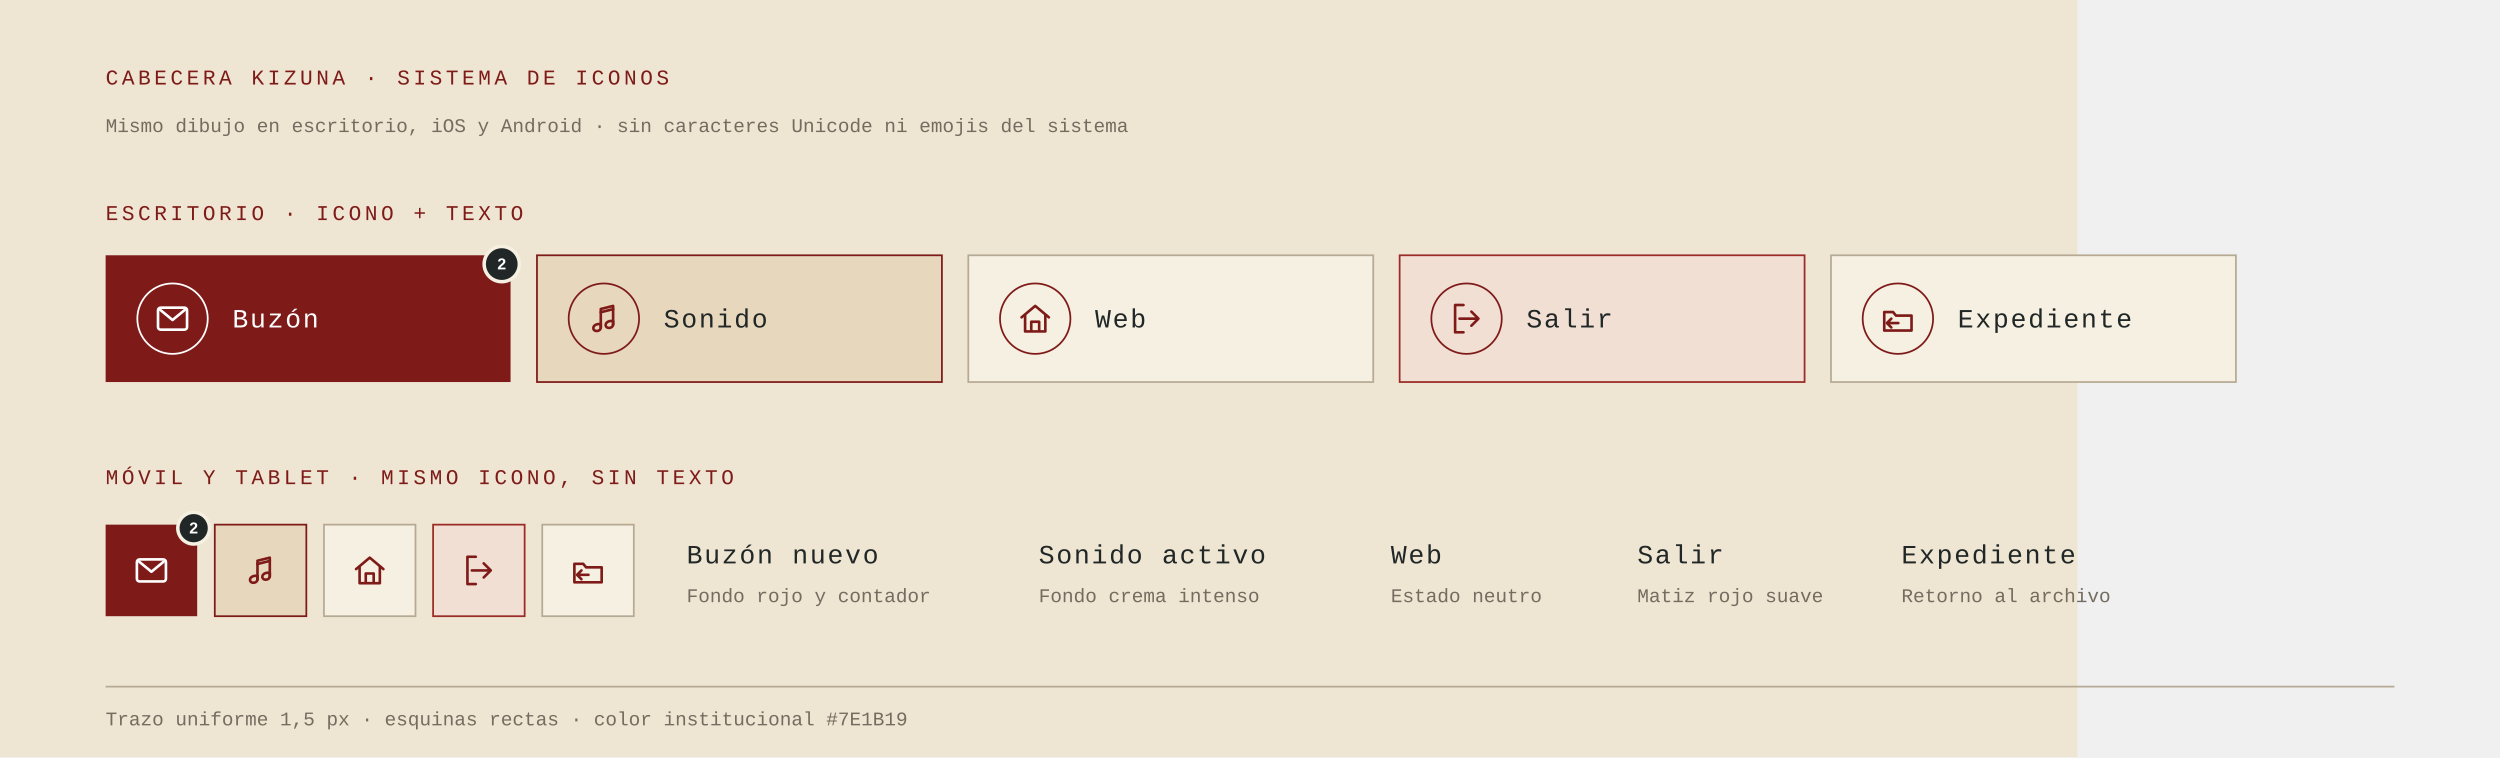
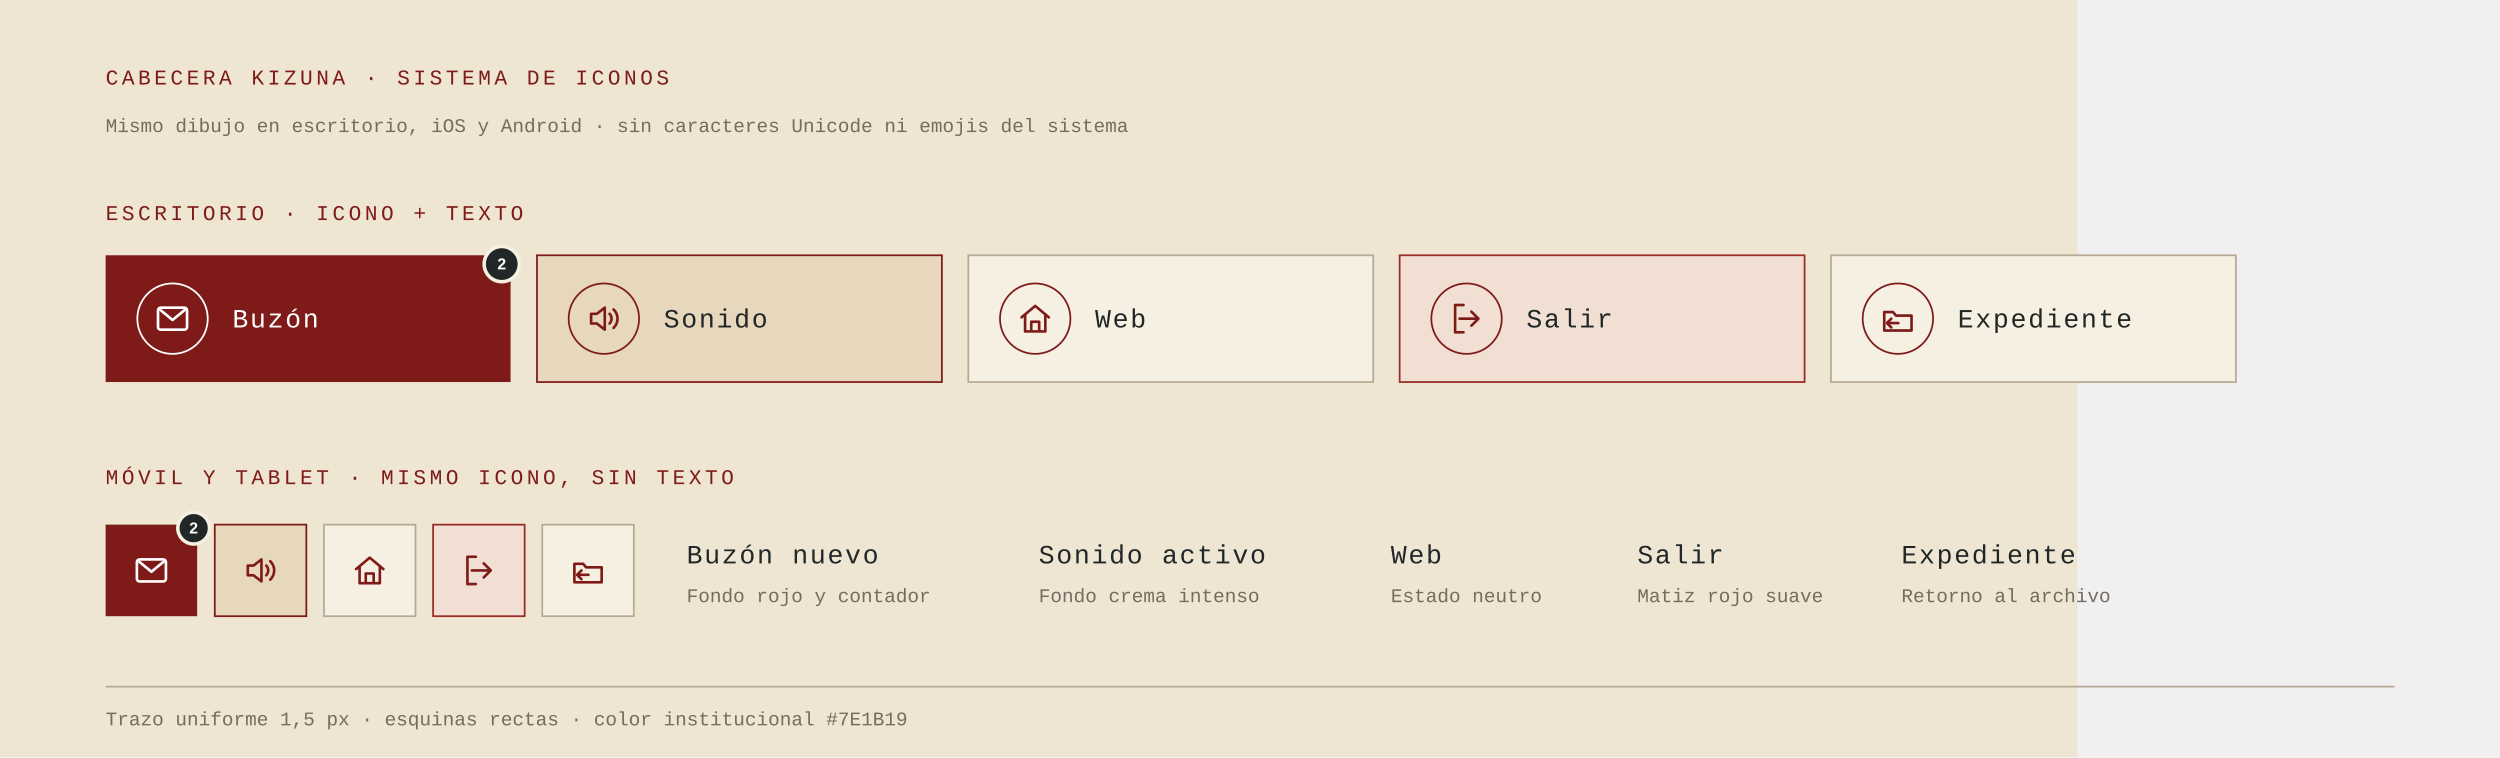
<svg xmlns="http://www.w3.org/2000/svg" viewBox="0 0 1420 430">
  <defs>
    <style>
      .bg{fill:#eee5d2}.panel{fill:#f6f0e2;stroke:#b7aa95}.label{fill:#7e1b19;font:12px 'Courier New',monospace;letter-spacing:2px}.name{fill:#202726;font:15px 'Courier New',monospace;letter-spacing:1px}.note{fill:#746c60;font:11px 'Courier New',monospace}.icon{fill:none;stroke:#7e1b19;stroke-width:1.5;stroke-linecap:round;stroke-linejoin:round}.ring{fill:none;stroke:#7e1b19}.unread{fill:#7e1b19}.unread-icon{fill:none;stroke:#fff;stroke-width:1.5;stroke-linecap:round;stroke-linejoin:round}.desktop-unread .icon,.desktop-unread .ring{stroke:#fff}.desktop-unread .name{fill:#fff}.active{fill:#e7d8bd;stroke:#7e1b19}.exit-state{fill:#f2dfd4;stroke:#9b2b27}.badge{fill:#202726;stroke:#f6f0e2;stroke-width:2}.badge-text{fill:#fff;font:bold 9px Arial,sans-serif;text-anchor:middle}
    </style>
    <g id="mail" class="icon">
      <rect x="3.75" y="5.75" width="16.5" height="12.5" rx="1.5" />
      <path d="m5 7 7 5.75L19 7" />
    </g>
-     <g id="music" class="icon">
-       <path d="M10.25 17.25V6.5l7-1.75V15.5" />
-       <path d="M10.25 15.2c-1.85-.55-4.25.45-4.25 2.15 0 1.25 1.3 1.95 2.7 1.55 1.1-.3 1.55-1.05 1.55-2.15V15.2Zm7-1.75c-1.85-.55-4.25.45-4.25 2.15 0 1.25 1.3 1.95 2.7 1.55 1.1-.3 1.55-1.05 1.55-2.15v-1.55Z" />
-       <path d="m10.25 8.35 7-1.75" />
+     <g id="speaker" class="icon">
+       <path d="M4.75 9.25H8l4.5-3.5v12.5L8 14.75H4.75v-5.5Z" />
+       <path d="M15.25 9.25a4 4 0 0 1 0 5.5M17.5 6.75a7.25 7.25 0 0 1 0 10.5" />
    </g>
    <g id="home" class="icon">
      <path d="m4.25 11.25 7.75-6.5 7.75 6.5" />
      <path d="M6.25 10v9.25h11.5V10M9.75 19.25v-5.5h4.5v5.5" />
    </g>
    <g id="leave" class="icon">
      <path d="M10.25 4.25H5.5v15.5h4.75" />
      <path d="M8 12h10.5m-3.75-4 4 4-4 4" />
    </g>
    <g id="archive" class="icon">
      <path d="M4.25 8.25h5l1.65 2h8.85v8.5H4.25v-10.5Z" />
      <path d="M12.25 14.5h-6.5m2.5-2.5-2.5 2.5 2.5 2.5" />
    </g>
  </defs>
  <rect width="1180" height="430" class="bg" />
  <text x="60" y="48" class="label">CABECERA KIZUNA · SISTEMA DE ICONOS</text>
  <text x="60" y="75" class="note">Mismo dibujo en escritorio, iOS y Android · sin caracteres Unicode ni emojis del sistema</text>
  <text x="60" y="125" class="label">ESCRITORIO · ICONO + TEXTO</text>
  <g transform="translate(60 145)" class="desktop-unread">
    <rect width="230" height="72" class="unread" />
    <circle cx="38" cy="36" r="20" class="ring" />
    <g transform="translate(26 24)" class="unread-icon">
      <rect x="3.75" y="5.75" width="16.5" height="12.5" rx="1.5" />
      <path d="m5 7 7 5.75L19 7" />
    </g>
    <text x="72" y="41" class="name">Buzón</text>
    <circle cx="225" cy="5" r="10" class="badge" />
    <text x="225" y="8" class="badge-text">2</text>
  </g>
  <g transform="translate(305 145)">
    <rect width="230" height="72" class="active" />
    <circle cx="38" cy="36" r="20" class="ring" />
    <g transform="translate(26 24)">
-       <use href="#music" />
+       <use href="#speaker" />
    </g>
    <text x="72" y="41" class="name">Sonido</text>
  </g>
  <g transform="translate(550 145)">
    <rect width="230" height="72" class="panel" />
    <circle cx="38" cy="36" r="20" class="ring" />
    <g transform="translate(26 24)">
      <use href="#home" />
    </g>
    <text x="72" y="41" class="name">Web</text>
  </g>
  <g transform="translate(795 145)">
    <rect width="230" height="72" class="exit-state" />
    <circle cx="38" cy="36" r="20" class="ring" />
    <g transform="translate(26 24)">
      <use href="#leave" />
    </g>
    <text x="72" y="41" class="name">Salir</text>
  </g>
  <g transform="translate(1040 145)">
    <rect width="230" height="72" class="panel" />
    <circle cx="38" cy="36" r="20" class="ring" />
    <g transform="translate(26 24)">
      <use href="#archive" />
    </g>
    <text x="72" y="41" class="name">Expediente</text>
  </g>
  <text x="60" y="275" class="label">MÓVIL Y TABLET · MISMO ICONO, SIN TEXTO</text>
  <g transform="translate(60 298)">
    <g>
      <rect width="52" height="52" rx="0" class="unread" />
      <g transform="translate(14 14)" class="unread-icon">
        <rect x="3.75" y="5.75" width="16.5" height="12.5" rx="1.5" />
        <path d="m5 7 7 5.75L19 7" />
      </g>
      <circle cx="50" cy="2" r="9" class="badge" />
      <text x="50" y="5" class="badge-text">2</text>
    </g>
    <g transform="translate(62)">
      <rect width="52" height="52" class="active" />
      <g transform="translate(14 14)">
-         <use href="#music" />
+         <use href="#speaker" />
      </g>
    </g>
    <g transform="translate(124)">
      <rect width="52" height="52" class="panel" />
      <g transform="translate(14 14)">
        <use href="#home" />
      </g>
    </g>
    <g transform="translate(186)">
      <rect width="52" height="52" class="exit-state" />
      <g transform="translate(14 14)">
        <use href="#leave" />
      </g>
    </g>
    <g transform="translate(248)">
      <rect width="52" height="52" class="panel" />
      <g transform="translate(14 14)">
        <use href="#archive" />
      </g>
    </g>
  </g>
  <text x="390" y="320" class="name">Buzón nuevo</text>
  <text x="390" y="342" class="note">Fondo rojo y contador</text>
  <text x="590" y="320" class="name">Sonido activo</text>
  <text x="590" y="342" class="note">Fondo crema intenso</text>
  <text x="790" y="320" class="name">Web</text>
  <text x="790" y="342" class="note">Estado neutro</text>
  <text x="930" y="320" class="name">Salir</text>
  <text x="930" y="342" class="note">Matiz rojo suave</text>
  <text x="1080" y="320" class="name">Expediente</text>
  <text x="1080" y="342" class="note">Retorno al archivo</text>
  <line x1="60" x2="1360" y1="390" y2="390" stroke="#b7aa95" />
  <text x="60" y="412" class="note">Trazo uniforme 1,5 px · esquinas rectas · color institucional #7E1B19</text>
</svg>
